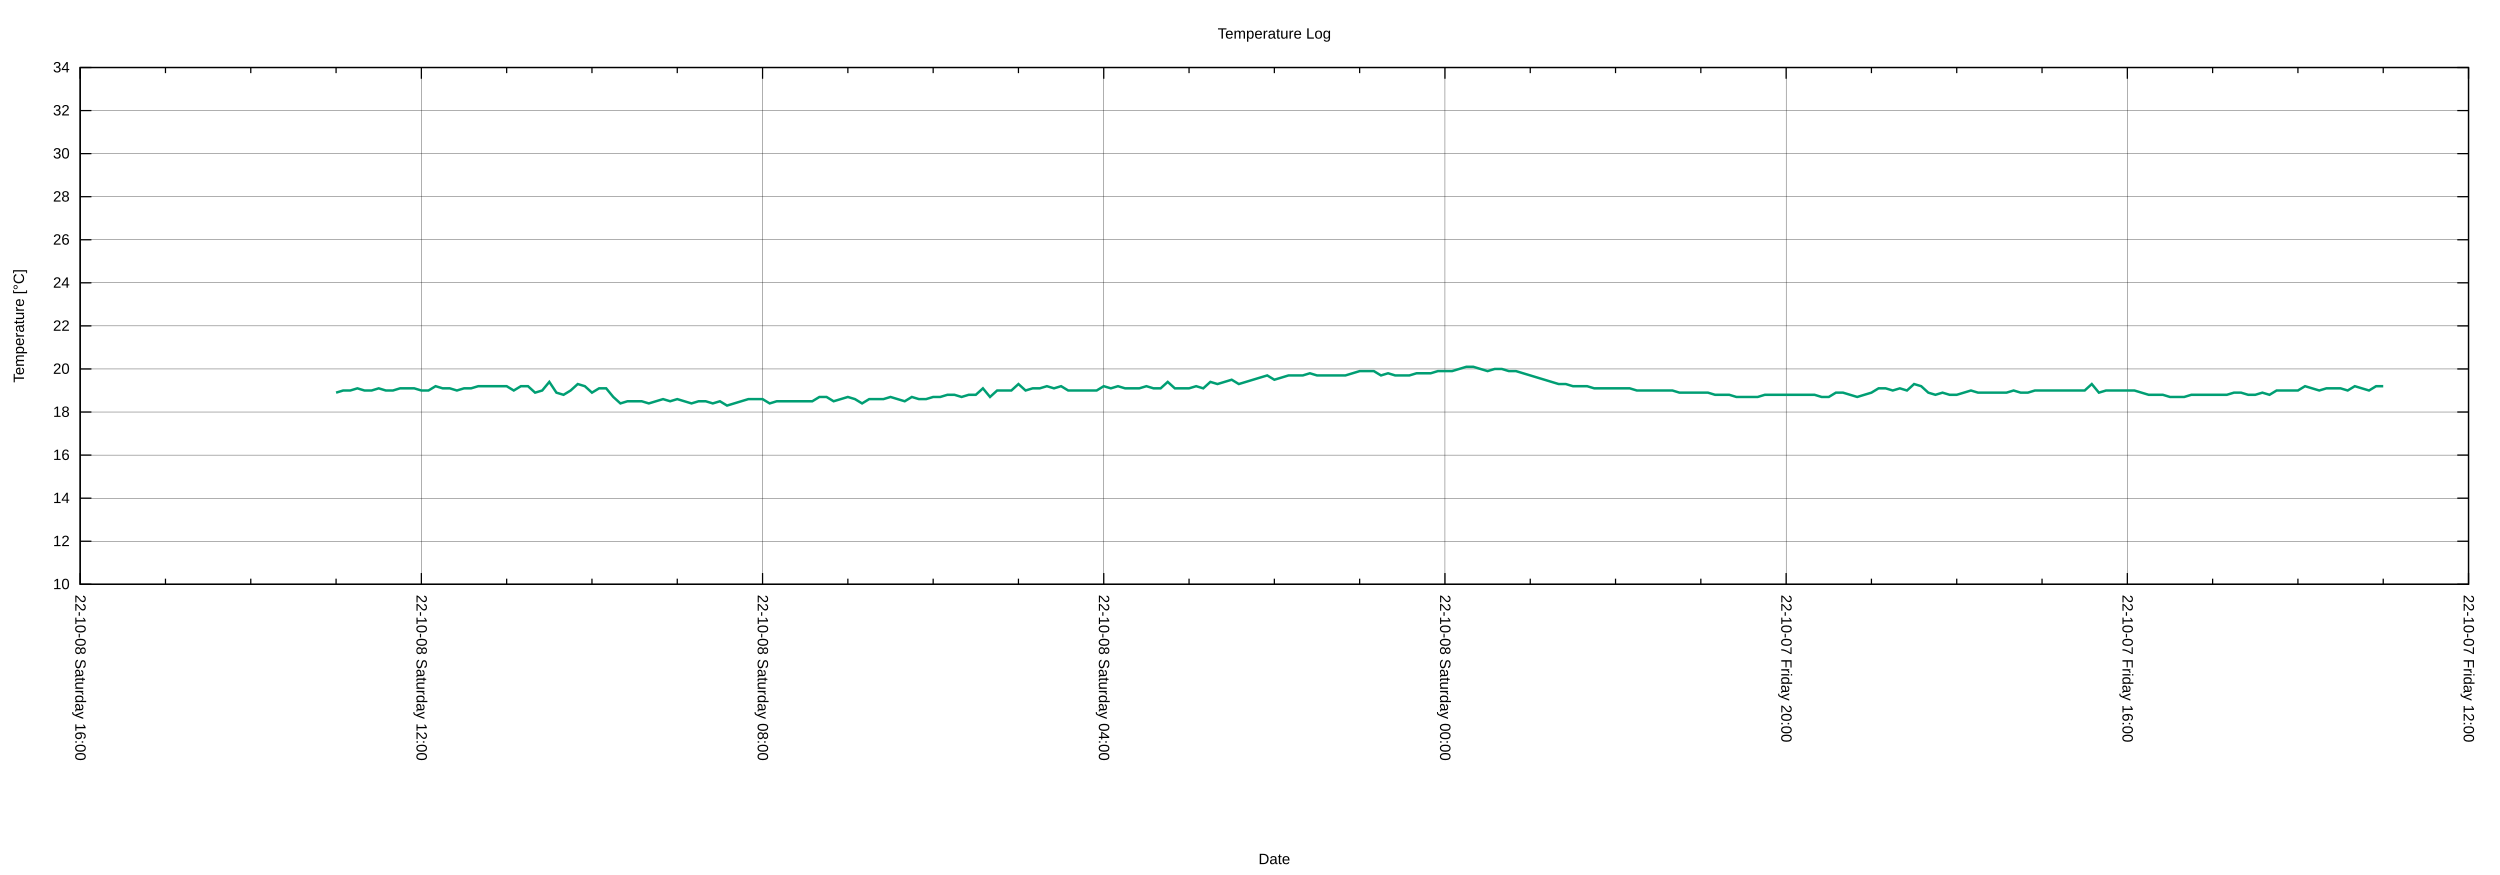
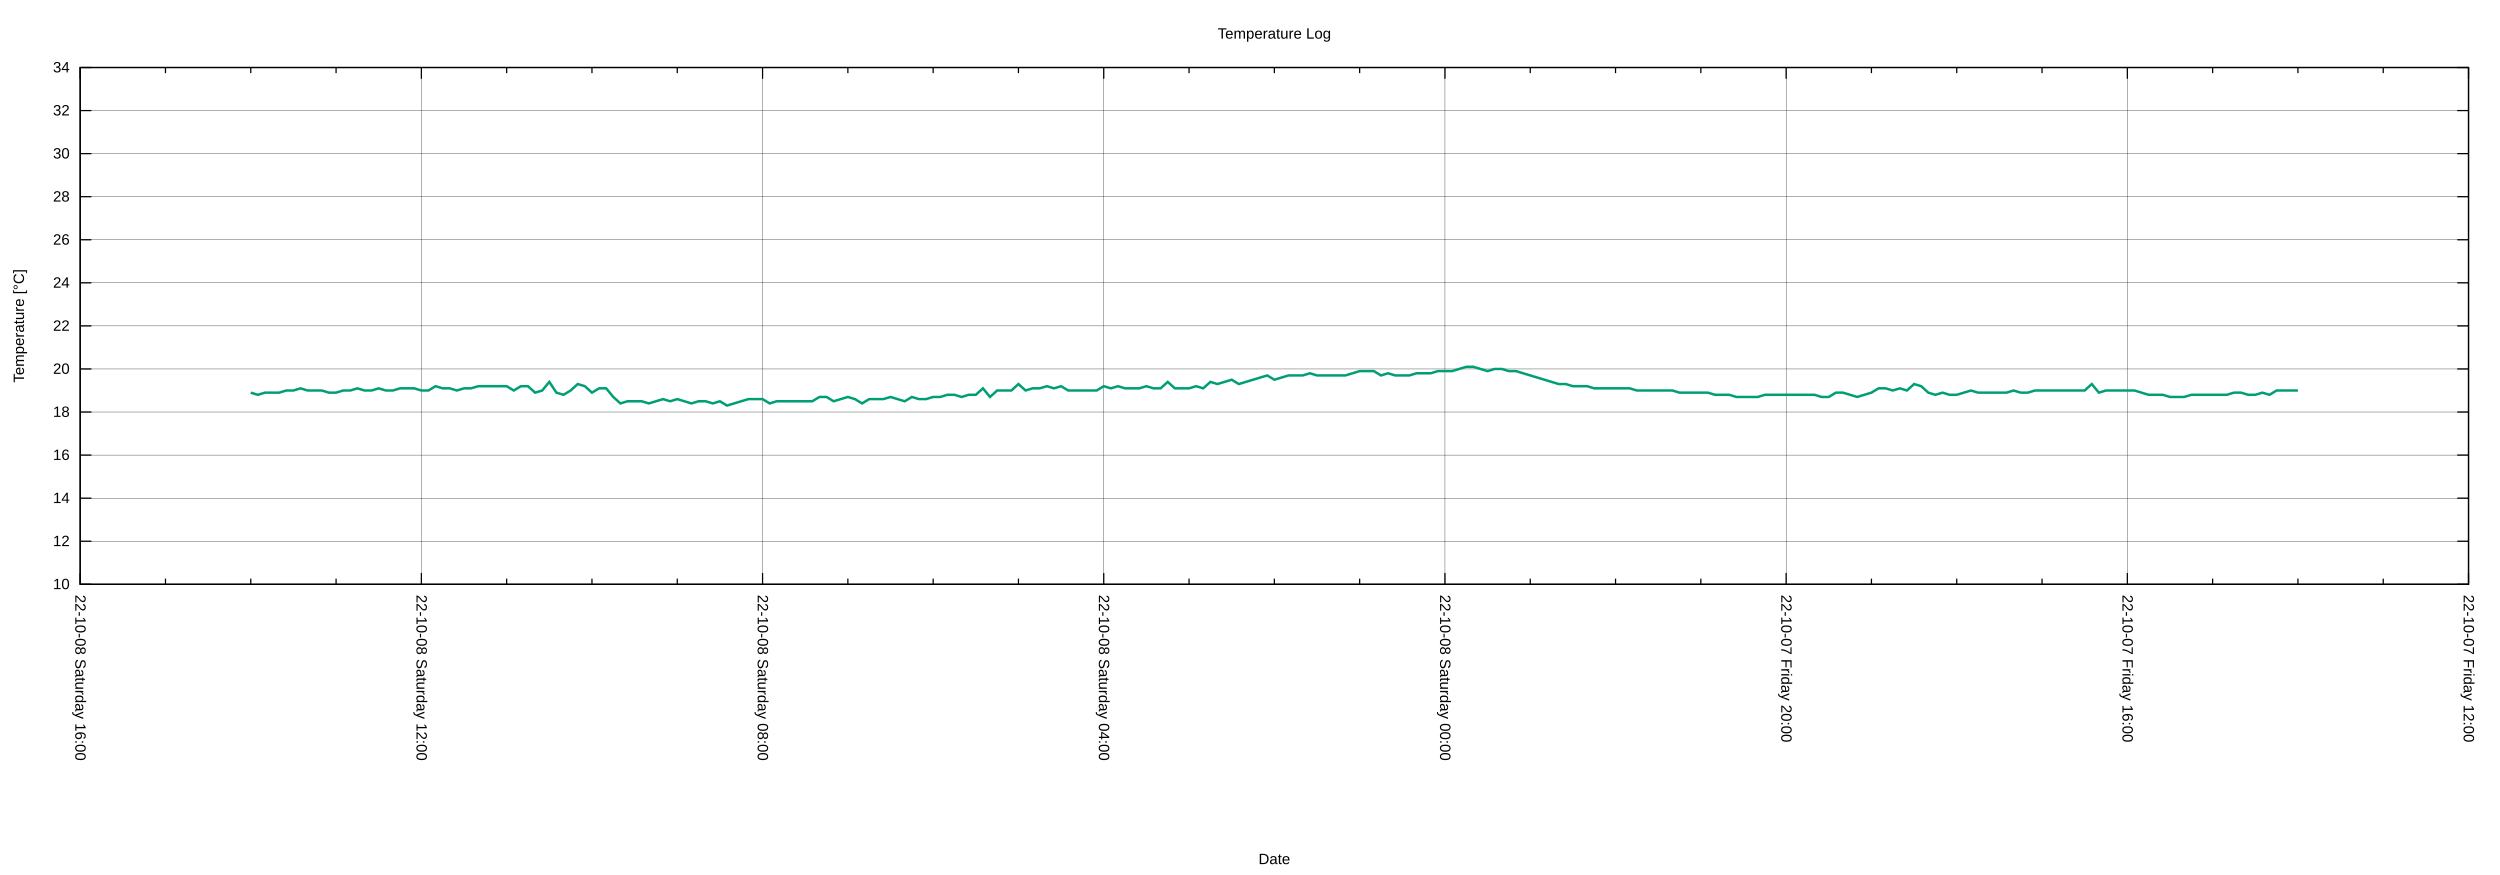
<svg xmlns="http://www.w3.org/2000/svg" xmlns:xlink="http://www.w3.org/1999/xlink" width="2000" height="700" viewBox="0 0 2000 700">
  <g id="gnuplot_canvas">
    <rect x="0" y="0" width="2000" height="700" fill="none" />
    <defs>
      <circle id="gpDot" r="0.5" stroke-width="0.5" stroke="currentColor" />
      <path id="gpPt0" stroke-width="0.222" stroke="currentColor" d="M-1,0 h2 M0,-1 v2" />
      <path id="gpPt1" stroke-width="0.222" stroke="currentColor" d="M-1,-1 L1,1 M1,-1 L-1,1" />
      <path id="gpPt2" stroke-width="0.222" stroke="currentColor" d="M-1,0 L1,0 M0,-1 L0,1 M-1,-1 L1,1 M-1,1 L1,-1" />
      <rect id="gpPt3" stroke-width="0.222" stroke="currentColor" x="-1" y="-1" width="2" height="2" />
      <rect id="gpPt4" stroke-width="0.222" stroke="currentColor" fill="currentColor" x="-1" y="-1" width="2" height="2" />
      <circle id="gpPt5" stroke-width="0.222" stroke="currentColor" cx="0" cy="0" r="1" />
      <use xlink:href="#gpPt5" id="gpPt6" fill="currentColor" stroke="none" />
      <path id="gpPt7" stroke-width="0.222" stroke="currentColor" d="M0,-1.33 L-1.33,0.67 L1.33,0.67 z" />
      <use xlink:href="#gpPt7" id="gpPt8" fill="currentColor" stroke="none" />
      <use xlink:href="#gpPt7" id="gpPt9" stroke="currentColor" transform="rotate(180)" />
      <use xlink:href="#gpPt9" id="gpPt10" fill="currentColor" stroke="none" />
      <use xlink:href="#gpPt3" id="gpPt11" stroke="currentColor" transform="rotate(45)" />
      <use xlink:href="#gpPt11" id="gpPt12" fill="currentColor" stroke="none" />
      <path id="gpPt13" stroke-width="0.222" stroke="currentColor" d="M0,1.330 L1.265,0.411 L0.782,-1.067 L-0.782,-1.076 L-1.265,0.411 z" />
      <use xlink:href="#gpPt13" id="gpPt14" fill="currentColor" stroke="none" />
      <filter id="textbox" filterUnits="objectBoundingBox" x="0" y="0" height="1" width="1">
        <feFlood flood-color="white" flood-opacity="1" result="bgnd" />
        <feComposite in="SourceGraphic" in2="bgnd" operator="atop" />
      </filter>
      <filter id="greybox" filterUnits="objectBoundingBox" x="0" y="0" height="1" width="1">
        <feFlood flood-color="lightgrey" flood-opacity="1" result="grey" />
        <feComposite in="SourceGraphic" in2="grey" operator="atop" />
      </filter>
    </defs>
    <g fill="none" color="white" stroke="currentColor" stroke-width="1.00" stroke-linecap="butt" stroke-linejoin="miter">
</g>
    <g fill="none" color="black" stroke="currentColor" stroke-width="1.00" stroke-linecap="butt" stroke-linejoin="miter">
</g>
    <g fill="none" color="black" stroke="black" stroke-width="0.25" stroke-linecap="butt" stroke-linejoin="miter">
</g>
    <g fill="none" color="black" stroke="currentColor" stroke-width="0.25" stroke-linecap="butt" stroke-linejoin="miter">
      <path stroke="black" class="gridline" d="M64.14,467.43 L1974.82,467.43  " />
    </g>
    <g fill="none" color="black" stroke="black" stroke-width="1.00" stroke-linecap="butt" stroke-linejoin="miter">
</g>
    <g fill="none" color="black" stroke="currentColor" stroke-width="1.00" stroke-linecap="butt" stroke-linejoin="miter">
      <path stroke="black" d="M64.14,467.43 L73.14,467.43 M1974.82,467.43 L1965.82,467.43  " />
      <g transform="translate(55.75,471.33)" stroke="none" fill="black" font-family="Arial" font-size="12.00" text-anchor="end">
        <text>
          <tspan font-family="Arial"> 10</tspan>
        </text>
      </g>
    </g>
    <g fill="none" color="black" stroke="currentColor" stroke-width="1.00" stroke-linecap="butt" stroke-linejoin="miter">
</g>
    <g fill="none" color="black" stroke="black" stroke-width="0.25" stroke-linecap="butt" stroke-linejoin="miter">
</g>
    <g fill="none" color="black" stroke="currentColor" stroke-width="0.25" stroke-linecap="butt" stroke-linejoin="miter">
      <path stroke="black" class="gridline" d="M64.14,432.98 L1974.82,432.98  " />
    </g>
    <g fill="none" color="black" stroke="black" stroke-width="1.00" stroke-linecap="butt" stroke-linejoin="miter">
</g>
    <g fill="none" color="black" stroke="currentColor" stroke-width="1.00" stroke-linecap="butt" stroke-linejoin="miter">
      <path stroke="black" d="M64.14,432.98 L73.14,432.98 M1974.82,432.98 L1965.82,432.98  " />
      <g transform="translate(55.75,436.88)" stroke="none" fill="black" font-family="Arial" font-size="12.00" text-anchor="end">
        <text>
          <tspan font-family="Arial"> 12</tspan>
        </text>
      </g>
    </g>
    <g fill="none" color="black" stroke="currentColor" stroke-width="1.00" stroke-linecap="butt" stroke-linejoin="miter">
</g>
    <g fill="none" color="black" stroke="black" stroke-width="0.25" stroke-linecap="butt" stroke-linejoin="miter">
</g>
    <g fill="none" color="black" stroke="currentColor" stroke-width="0.25" stroke-linecap="butt" stroke-linejoin="miter">
      <path stroke="black" class="gridline" d="M64.14,398.53 L1974.82,398.53  " />
    </g>
    <g fill="none" color="black" stroke="black" stroke-width="1.00" stroke-linecap="butt" stroke-linejoin="miter">
</g>
    <g fill="none" color="black" stroke="currentColor" stroke-width="1.00" stroke-linecap="butt" stroke-linejoin="miter">
      <path stroke="black" d="M64.14,398.53 L73.14,398.53 M1974.82,398.53 L1965.82,398.53  " />
      <g transform="translate(55.75,402.43)" stroke="none" fill="black" font-family="Arial" font-size="12.00" text-anchor="end">
        <text>
          <tspan font-family="Arial"> 14</tspan>
        </text>
      </g>
    </g>
    <g fill="none" color="black" stroke="currentColor" stroke-width="1.00" stroke-linecap="butt" stroke-linejoin="miter">
</g>
    <g fill="none" color="black" stroke="black" stroke-width="0.25" stroke-linecap="butt" stroke-linejoin="miter">
</g>
    <g fill="none" color="black" stroke="currentColor" stroke-width="0.25" stroke-linecap="butt" stroke-linejoin="miter">
      <path stroke="black" class="gridline" d="M64.14,364.07 L1974.82,364.07  " />
    </g>
    <g fill="none" color="black" stroke="black" stroke-width="1.00" stroke-linecap="butt" stroke-linejoin="miter">
</g>
    <g fill="none" color="black" stroke="currentColor" stroke-width="1.00" stroke-linecap="butt" stroke-linejoin="miter">
      <path stroke="black" d="M64.14,364.07 L73.14,364.07 M1974.82,364.07 L1965.82,364.07  " />
      <g transform="translate(55.75,367.97)" stroke="none" fill="black" font-family="Arial" font-size="12.00" text-anchor="end">
        <text>
          <tspan font-family="Arial"> 16</tspan>
        </text>
      </g>
    </g>
    <g fill="none" color="black" stroke="currentColor" stroke-width="1.00" stroke-linecap="butt" stroke-linejoin="miter">
</g>
    <g fill="none" color="black" stroke="black" stroke-width="0.25" stroke-linecap="butt" stroke-linejoin="miter">
</g>
    <g fill="none" color="black" stroke="currentColor" stroke-width="0.25" stroke-linecap="butt" stroke-linejoin="miter">
      <path stroke="black" class="gridline" d="M64.14,329.62 L1974.82,329.62  " />
    </g>
    <g fill="none" color="black" stroke="black" stroke-width="1.00" stroke-linecap="butt" stroke-linejoin="miter">
</g>
    <g fill="none" color="black" stroke="currentColor" stroke-width="1.00" stroke-linecap="butt" stroke-linejoin="miter">
      <path stroke="black" d="M64.14,329.62 L73.14,329.62 M1974.82,329.62 L1965.82,329.62  " />
      <g transform="translate(55.75,333.52)" stroke="none" fill="black" font-family="Arial" font-size="12.00" text-anchor="end">
        <text>
          <tspan font-family="Arial"> 18</tspan>
        </text>
      </g>
    </g>
    <g fill="none" color="black" stroke="currentColor" stroke-width="1.00" stroke-linecap="butt" stroke-linejoin="miter">
</g>
    <g fill="none" color="black" stroke="black" stroke-width="0.25" stroke-linecap="butt" stroke-linejoin="miter">
</g>
    <g fill="none" color="black" stroke="currentColor" stroke-width="0.25" stroke-linecap="butt" stroke-linejoin="miter">
      <path stroke="black" class="gridline" d="M64.14,295.17 L1974.82,295.17  " />
    </g>
    <g fill="none" color="black" stroke="black" stroke-width="1.00" stroke-linecap="butt" stroke-linejoin="miter">
</g>
    <g fill="none" color="black" stroke="currentColor" stroke-width="1.00" stroke-linecap="butt" stroke-linejoin="miter">
      <path stroke="black" d="M64.14,295.17 L73.14,295.17 M1974.82,295.17 L1965.82,295.17  " />
      <g transform="translate(55.75,299.07)" stroke="none" fill="black" font-family="Arial" font-size="12.00" text-anchor="end">
        <text>
          <tspan font-family="Arial"> 20</tspan>
        </text>
      </g>
    </g>
    <g fill="none" color="black" stroke="currentColor" stroke-width="1.00" stroke-linecap="butt" stroke-linejoin="miter">
</g>
    <g fill="none" color="black" stroke="black" stroke-width="0.25" stroke-linecap="butt" stroke-linejoin="miter">
</g>
    <g fill="none" color="black" stroke="currentColor" stroke-width="0.25" stroke-linecap="butt" stroke-linejoin="miter">
      <path stroke="black" class="gridline" d="M64.14,260.72 L1974.82,260.72  " />
    </g>
    <g fill="none" color="black" stroke="black" stroke-width="1.00" stroke-linecap="butt" stroke-linejoin="miter">
</g>
    <g fill="none" color="black" stroke="currentColor" stroke-width="1.00" stroke-linecap="butt" stroke-linejoin="miter">
      <path stroke="black" d="M64.14,260.72 L73.14,260.72 M1974.82,260.72 L1965.82,260.72  " />
      <g transform="translate(55.75,264.62)" stroke="none" fill="black" font-family="Arial" font-size="12.00" text-anchor="end">
        <text>
          <tspan font-family="Arial"> 22</tspan>
        </text>
      </g>
    </g>
    <g fill="none" color="black" stroke="currentColor" stroke-width="1.00" stroke-linecap="butt" stroke-linejoin="miter">
</g>
    <g fill="none" color="black" stroke="black" stroke-width="0.25" stroke-linecap="butt" stroke-linejoin="miter">
</g>
    <g fill="none" color="black" stroke="currentColor" stroke-width="0.25" stroke-linecap="butt" stroke-linejoin="miter">
      <path stroke="black" class="gridline" d="M64.14,226.27 L1974.82,226.27  " />
    </g>
    <g fill="none" color="black" stroke="black" stroke-width="1.00" stroke-linecap="butt" stroke-linejoin="miter">
</g>
    <g fill="none" color="black" stroke="currentColor" stroke-width="1.00" stroke-linecap="butt" stroke-linejoin="miter">
      <path stroke="black" d="M64.14,226.27 L73.14,226.27 M1974.82,226.27 L1965.82,226.27  " />
      <g transform="translate(55.75,230.17)" stroke="none" fill="black" font-family="Arial" font-size="12.00" text-anchor="end">
        <text>
          <tspan font-family="Arial"> 24</tspan>
        </text>
      </g>
    </g>
    <g fill="none" color="black" stroke="currentColor" stroke-width="1.00" stroke-linecap="butt" stroke-linejoin="miter">
</g>
    <g fill="none" color="black" stroke="black" stroke-width="0.25" stroke-linecap="butt" stroke-linejoin="miter">
</g>
    <g fill="none" color="black" stroke="currentColor" stroke-width="0.25" stroke-linecap="butt" stroke-linejoin="miter">
      <path stroke="black" class="gridline" d="M64.14,191.82 L1974.82,191.82  " />
    </g>
    <g fill="none" color="black" stroke="black" stroke-width="1.00" stroke-linecap="butt" stroke-linejoin="miter">
</g>
    <g fill="none" color="black" stroke="currentColor" stroke-width="1.00" stroke-linecap="butt" stroke-linejoin="miter">
      <path stroke="black" d="M64.14,191.82 L73.14,191.82 M1974.82,191.82 L1965.82,191.82  " />
      <g transform="translate(55.75,195.72)" stroke="none" fill="black" font-family="Arial" font-size="12.00" text-anchor="end">
        <text>
          <tspan font-family="Arial"> 26</tspan>
        </text>
      </g>
    </g>
    <g fill="none" color="black" stroke="currentColor" stroke-width="1.00" stroke-linecap="butt" stroke-linejoin="miter">
</g>
    <g fill="none" color="black" stroke="black" stroke-width="0.25" stroke-linecap="butt" stroke-linejoin="miter">
</g>
    <g fill="none" color="black" stroke="currentColor" stroke-width="0.25" stroke-linecap="butt" stroke-linejoin="miter">
      <path stroke="black" class="gridline" d="M64.14,157.36 L1974.82,157.36  " />
    </g>
    <g fill="none" color="black" stroke="black" stroke-width="1.00" stroke-linecap="butt" stroke-linejoin="miter">
</g>
    <g fill="none" color="black" stroke="currentColor" stroke-width="1.00" stroke-linecap="butt" stroke-linejoin="miter">
      <path stroke="black" d="M64.14,157.36 L73.14,157.36 M1974.82,157.36 L1965.82,157.36  " />
      <g transform="translate(55.75,161.26)" stroke="none" fill="black" font-family="Arial" font-size="12.00" text-anchor="end">
        <text>
          <tspan font-family="Arial"> 28</tspan>
        </text>
      </g>
    </g>
    <g fill="none" color="black" stroke="currentColor" stroke-width="1.00" stroke-linecap="butt" stroke-linejoin="miter">
</g>
    <g fill="none" color="black" stroke="black" stroke-width="0.25" stroke-linecap="butt" stroke-linejoin="miter">
</g>
    <g fill="none" color="black" stroke="currentColor" stroke-width="0.25" stroke-linecap="butt" stroke-linejoin="miter">
      <path stroke="black" class="gridline" d="M64.14,122.91 L1974.82,122.91  " />
    </g>
    <g fill="none" color="black" stroke="black" stroke-width="1.00" stroke-linecap="butt" stroke-linejoin="miter">
</g>
    <g fill="none" color="black" stroke="currentColor" stroke-width="1.00" stroke-linecap="butt" stroke-linejoin="miter">
      <path stroke="black" d="M64.14,122.91 L73.14,122.91 M1974.82,122.91 L1965.82,122.91  " />
      <g transform="translate(55.75,126.81)" stroke="none" fill="black" font-family="Arial" font-size="12.00" text-anchor="end">
        <text>
          <tspan font-family="Arial"> 30</tspan>
        </text>
      </g>
    </g>
    <g fill="none" color="black" stroke="currentColor" stroke-width="1.00" stroke-linecap="butt" stroke-linejoin="miter">
</g>
    <g fill="none" color="black" stroke="black" stroke-width="0.25" stroke-linecap="butt" stroke-linejoin="miter">
</g>
    <g fill="none" color="black" stroke="currentColor" stroke-width="0.25" stroke-linecap="butt" stroke-linejoin="miter">
      <path stroke="black" class="gridline" d="M64.14,88.46 L1974.82,88.46  " />
    </g>
    <g fill="none" color="black" stroke="black" stroke-width="1.00" stroke-linecap="butt" stroke-linejoin="miter">
</g>
    <g fill="none" color="black" stroke="currentColor" stroke-width="1.00" stroke-linecap="butt" stroke-linejoin="miter">
      <path stroke="black" d="M64.14,88.46 L73.14,88.46 M1974.82,88.46 L1965.82,88.46  " />
      <g transform="translate(55.75,92.36)" stroke="none" fill="black" font-family="Arial" font-size="12.00" text-anchor="end">
        <text>
          <tspan font-family="Arial"> 32</tspan>
        </text>
      </g>
    </g>
    <g fill="none" color="black" stroke="currentColor" stroke-width="1.00" stroke-linecap="butt" stroke-linejoin="miter">
</g>
    <g fill="none" color="black" stroke="black" stroke-width="0.25" stroke-linecap="butt" stroke-linejoin="miter">
</g>
    <g fill="none" color="black" stroke="currentColor" stroke-width="0.25" stroke-linecap="butt" stroke-linejoin="miter">
      <path stroke="black" class="gridline" d="M64.14,54.01 L1974.82,54.01  " />
    </g>
    <g fill="none" color="black" stroke="black" stroke-width="1.00" stroke-linecap="butt" stroke-linejoin="miter">
</g>
    <g fill="none" color="black" stroke="currentColor" stroke-width="1.00" stroke-linecap="butt" stroke-linejoin="miter">
      <path stroke="black" d="M64.14,54.01 L73.14,54.01 M1974.82,54.01 L1965.82,54.01  " />
      <g transform="translate(55.75,57.91)" stroke="none" fill="black" font-family="Arial" font-size="12.00" text-anchor="end">
        <text>
          <tspan font-family="Arial"> 34</tspan>
        </text>
      </g>
    </g>
    <g fill="none" color="black" stroke="currentColor" stroke-width="1.00" stroke-linecap="butt" stroke-linejoin="miter">
</g>
    <g fill="none" color="black" stroke="black" stroke-width="0.25" stroke-linecap="butt" stroke-linejoin="miter">
</g>
    <g fill="none" color="black" stroke="currentColor" stroke-width="0.25" stroke-linecap="butt" stroke-linejoin="miter">
      <path stroke="black" class="gridline" d="M1974.82,467.43 L1974.82,54.01  " />
    </g>
    <g fill="none" color="black" stroke="black" stroke-width="1.00" stroke-linecap="butt" stroke-linejoin="miter">
</g>
    <g fill="none" color="black" stroke="currentColor" stroke-width="1.00" stroke-linecap="butt" stroke-linejoin="miter">
      <path stroke="black" d="M1974.82,467.43 L1974.82,458.43 M1974.82,54.01 L1974.82,63.01  " />
      <g transform="translate(1970.92,475.82) rotate(90)" stroke="none" fill="black" font-family="Arial" font-size="12.00" text-anchor="start">
        <text>
          <tspan font-family="Arial">22-10-07 Friday 12:00</tspan>
        </text>
      </g>
    </g>
    <g fill="none" color="black" stroke="currentColor" stroke-width="1.00" stroke-linecap="butt" stroke-linejoin="miter">
      <path stroke="black" d="M1906.58,467.43 L1906.58,462.93 M1906.58,54.01 L1906.58,58.51 M1838.34,467.43 L1838.34,462.93 M1838.34,54.01 L1838.34,58.51   M1770.10,467.43 L1770.10,462.93 M1770.10,54.01 L1770.10,58.51  " />
    </g>
    <g fill="none" color="black" stroke="black" stroke-width="0.25" stroke-linecap="butt" stroke-linejoin="miter">
</g>
    <g fill="none" color="black" stroke="currentColor" stroke-width="0.25" stroke-linecap="butt" stroke-linejoin="miter">
      <path stroke="black" class="gridline" d="M1701.87,467.43 L1701.87,54.01  " />
    </g>
    <g fill="none" color="black" stroke="black" stroke-width="1.00" stroke-linecap="butt" stroke-linejoin="miter">
</g>
    <g fill="none" color="black" stroke="currentColor" stroke-width="1.00" stroke-linecap="butt" stroke-linejoin="miter">
      <path stroke="black" d="M1701.87,467.43 L1701.87,458.43 M1701.87,54.01 L1701.87,63.01  " />
      <g transform="translate(1697.97,475.82) rotate(90)" stroke="none" fill="black" font-family="Arial" font-size="12.00" text-anchor="start">
        <text>
          <tspan font-family="Arial">22-10-07 Friday 16:00</tspan>
        </text>
      </g>
    </g>
    <g fill="none" color="black" stroke="currentColor" stroke-width="1.00" stroke-linecap="butt" stroke-linejoin="miter">
      <path stroke="black" d="M1633.63,467.43 L1633.63,462.93 M1633.63,54.01 L1633.63,58.51 M1565.39,467.43 L1565.39,462.93 M1565.39,54.01 L1565.39,58.51   M1497.15,467.43 L1497.15,462.93 M1497.15,54.01 L1497.15,58.51  " />
    </g>
    <g fill="none" color="black" stroke="black" stroke-width="0.25" stroke-linecap="butt" stroke-linejoin="miter">
</g>
    <g fill="none" color="black" stroke="currentColor" stroke-width="0.25" stroke-linecap="butt" stroke-linejoin="miter">
      <path stroke="black" class="gridline" d="M1428.91,467.43 L1428.91,54.01  " />
    </g>
    <g fill="none" color="black" stroke="black" stroke-width="1.00" stroke-linecap="butt" stroke-linejoin="miter">
</g>
    <g fill="none" color="black" stroke="currentColor" stroke-width="1.00" stroke-linecap="butt" stroke-linejoin="miter">
      <path stroke="black" d="M1428.91,467.43 L1428.91,458.43 M1428.91,54.01 L1428.91,63.01  " />
      <g transform="translate(1425.01,475.82) rotate(90)" stroke="none" fill="black" font-family="Arial" font-size="12.00" text-anchor="start">
        <text>
          <tspan font-family="Arial">22-10-07 Friday 20:00</tspan>
        </text>
      </g>
    </g>
    <g fill="none" color="black" stroke="currentColor" stroke-width="1.00" stroke-linecap="butt" stroke-linejoin="miter">
      <path stroke="black" d="M1360.67,467.43 L1360.67,462.93 M1360.67,54.01 L1360.67,58.51 M1292.43,467.43 L1292.43,462.93 M1292.43,54.01 L1292.43,58.51   M1224.20,467.43 L1224.20,462.93 M1224.20,54.01 L1224.20,58.51  " />
    </g>
    <g fill="none" color="black" stroke="black" stroke-width="0.25" stroke-linecap="butt" stroke-linejoin="miter">
</g>
    <g fill="none" color="black" stroke="currentColor" stroke-width="0.25" stroke-linecap="butt" stroke-linejoin="miter">
      <path stroke="black" class="gridline" d="M1155.96,467.43 L1155.96,54.01  " />
    </g>
    <g fill="none" color="black" stroke="black" stroke-width="1.00" stroke-linecap="butt" stroke-linejoin="miter">
</g>
    <g fill="none" color="black" stroke="currentColor" stroke-width="1.00" stroke-linecap="butt" stroke-linejoin="miter">
      <path stroke="black" d="M1155.96,467.43 L1155.96,458.43 M1155.96,54.01 L1155.96,63.01  " />
      <g transform="translate(1152.06,475.82) rotate(90)" stroke="none" fill="black" font-family="Arial" font-size="12.00" text-anchor="start">
        <text>
          <tspan font-family="Arial">22-10-08 Saturday 00:00</tspan>
        </text>
      </g>
    </g>
    <g fill="none" color="black" stroke="currentColor" stroke-width="1.00" stroke-linecap="butt" stroke-linejoin="miter">
      <path stroke="black" d="M1087.72,467.43 L1087.72,462.93 M1087.72,54.01 L1087.72,58.51 M1019.48,467.43 L1019.48,462.93 M1019.48,54.01 L1019.48,58.51   M951.24,467.43 L951.24,462.93 M951.24,54.01 L951.24,58.51  " />
    </g>
    <g fill="none" color="black" stroke="black" stroke-width="0.25" stroke-linecap="butt" stroke-linejoin="miter">
</g>
    <g fill="none" color="black" stroke="currentColor" stroke-width="0.25" stroke-linecap="butt" stroke-linejoin="miter">
      <path stroke="black" class="gridline" d="M883.00,467.43 L883.00,54.01  " />
    </g>
    <g fill="none" color="black" stroke="black" stroke-width="1.00" stroke-linecap="butt" stroke-linejoin="miter">
</g>
    <g fill="none" color="black" stroke="currentColor" stroke-width="1.00" stroke-linecap="butt" stroke-linejoin="miter">
      <path stroke="black" d="M883.00,467.43 L883.00,458.43 M883.00,54.01 L883.00,63.01  " />
      <g transform="translate(879.10,475.82) rotate(90)" stroke="none" fill="black" font-family="Arial" font-size="12.00" text-anchor="start">
        <text>
          <tspan font-family="Arial">22-10-08 Saturday 04:00</tspan>
        </text>
      </g>
    </g>
    <g fill="none" color="black" stroke="currentColor" stroke-width="1.00" stroke-linecap="butt" stroke-linejoin="miter">
      <path stroke="black" d="M814.76,467.43 L814.76,462.93 M814.76,54.01 L814.76,58.51 M746.53,467.43 L746.53,462.93 M746.53,54.01 L746.53,58.51   M678.29,467.43 L678.29,462.93 M678.29,54.01 L678.29,58.51  " />
    </g>
    <g fill="none" color="black" stroke="black" stroke-width="0.25" stroke-linecap="butt" stroke-linejoin="miter">
</g>
    <g fill="none" color="black" stroke="currentColor" stroke-width="0.25" stroke-linecap="butt" stroke-linejoin="miter">
      <path stroke="black" class="gridline" d="M610.05,467.43 L610.05,54.01  " />
    </g>
    <g fill="none" color="black" stroke="black" stroke-width="1.00" stroke-linecap="butt" stroke-linejoin="miter">
</g>
    <g fill="none" color="black" stroke="currentColor" stroke-width="1.00" stroke-linecap="butt" stroke-linejoin="miter">
      <path stroke="black" d="M610.05,467.43 L610.05,458.43 M610.05,54.01 L610.05,63.01  " />
      <g transform="translate(606.15,475.82) rotate(90)" stroke="none" fill="black" font-family="Arial" font-size="12.00" text-anchor="start">
        <text>
          <tspan font-family="Arial">22-10-08 Saturday 08:00</tspan>
        </text>
      </g>
    </g>
    <g fill="none" color="black" stroke="currentColor" stroke-width="1.00" stroke-linecap="butt" stroke-linejoin="miter">
      <path stroke="black" d="M541.81,467.43 L541.81,462.93 M541.81,54.01 L541.81,58.51 M473.57,467.43 L473.57,462.93 M473.57,54.01 L473.57,58.51   M405.33,467.43 L405.33,462.93 M405.33,54.01 L405.33,58.51  " />
    </g>
    <g fill="none" color="black" stroke="black" stroke-width="0.25" stroke-linecap="butt" stroke-linejoin="miter">
</g>
    <g fill="none" color="black" stroke="currentColor" stroke-width="0.25" stroke-linecap="butt" stroke-linejoin="miter">
      <path stroke="black" class="gridline" d="M337.09,467.43 L337.09,54.01  " />
    </g>
    <g fill="none" color="black" stroke="black" stroke-width="1.00" stroke-linecap="butt" stroke-linejoin="miter">
</g>
    <g fill="none" color="black" stroke="currentColor" stroke-width="1.00" stroke-linecap="butt" stroke-linejoin="miter">
      <path stroke="black" d="M337.09,467.43 L337.09,458.43 M337.09,54.01 L337.09,63.01  " />
      <g transform="translate(333.19,475.82) rotate(90)" stroke="none" fill="black" font-family="Arial" font-size="12.00" text-anchor="start">
        <text>
          <tspan font-family="Arial">22-10-08 Saturday 12:00</tspan>
        </text>
      </g>
    </g>
    <g fill="none" color="black" stroke="currentColor" stroke-width="1.00" stroke-linecap="butt" stroke-linejoin="miter">
      <path stroke="black" d="M268.86,467.43 L268.86,462.93 M268.86,54.01 L268.86,58.51 M200.62,467.43 L200.62,462.93 M200.62,54.01 L200.62,58.51   M132.38,467.43 L132.38,462.93 M132.38,54.01 L132.38,58.51  " />
    </g>
    <g fill="none" color="black" stroke="black" stroke-width="0.25" stroke-linecap="butt" stroke-linejoin="miter">
</g>
    <g fill="none" color="black" stroke="currentColor" stroke-width="0.25" stroke-linecap="butt" stroke-linejoin="miter">
      <path stroke="black" class="gridline" d="M64.14,467.43 L64.14,54.01  " />
    </g>
    <g fill="none" color="black" stroke="black" stroke-width="1.00" stroke-linecap="butt" stroke-linejoin="miter">
</g>
    <g fill="none" color="black" stroke="currentColor" stroke-width="1.00" stroke-linecap="butt" stroke-linejoin="miter">
      <path stroke="black" d="M64.14,467.43 L64.14,458.43 M64.14,54.01 L64.14,63.01  " />
      <g transform="translate(60.24,475.82) rotate(90)" stroke="none" fill="black" font-family="Arial" font-size="12.00" text-anchor="start">
        <text>
          <tspan font-family="Arial">22-10-08 Saturday 16:00</tspan>
        </text>
      </g>
    </g>
    <g fill="none" color="black" stroke="currentColor" stroke-width="1.00" stroke-linecap="butt" stroke-linejoin="miter">
</g>
    <g fill="none" color="black" stroke="currentColor" stroke-width="1.00" stroke-linecap="butt" stroke-linejoin="miter">
      <path stroke="black" d="M64.14,54.01 L64.14,467.43 L1974.82,467.43 L1974.82,54.01 L64.14,54.01 Z  " />
    </g>
    <g fill="none" color="black" stroke="currentColor" stroke-width="1.00" stroke-linecap="butt" stroke-linejoin="miter">
      <g transform="translate(19.18,260.72) rotate(270)" stroke="none" fill="black" font-family="Arial" font-size="12.00" text-anchor="middle">
        <text>
          <tspan font-family="Arial">Temperature [°C]</tspan>
        </text>
      </g>
    </g>
    <g fill="none" color="black" stroke="currentColor" stroke-width="1.00" stroke-linecap="butt" stroke-linejoin="miter">
      <g transform="translate(1019.48,691.30)" stroke="none" fill="black" font-family="Arial" font-size="12.00" text-anchor="middle">
        <text>
          <tspan font-family="Arial">Date</tspan>
        </text>
      </g>
    </g>
    <g fill="none" color="black" stroke="currentColor" stroke-width="1.00" stroke-linecap="butt" stroke-linejoin="miter">
</g>
    <g id="gnuplot_plot_1">
      <g fill="none" color="white" stroke="currentColor" stroke-width="2.00" stroke-linecap="butt" stroke-linejoin="miter">
</g>
      <g fill="none" color="black" stroke="currentColor" stroke-width="2.00" stroke-linecap="butt" stroke-linejoin="miter">
-         <path stroke="rgb(  0, 158, 115)" d="M268.86,314.12 L274.54,312.40 L280.23,312.40 L285.92,310.67 L291.60,312.40 L297.29,312.40 L302.98,310.67 L308.66,312.40   L314.35,312.40 L320.03,310.67 L325.72,310.67 L331.41,310.67 L337.09,312.40 L342.78,312.40 L348.47,308.95 L354.15,310.67   L359.84,310.67 L365.53,312.40 L371.21,310.67 L376.90,310.67 L382.59,308.95 L388.27,308.95 L393.96,308.95 L399.65,308.95   L405.33,308.95 L411.02,312.40 L416.71,308.95 L422.39,308.95 L428.08,314.12 L433.77,312.40 L439.45,305.51 L445.14,314.12   L450.83,315.84 L456.51,312.40 L462.20,307.23 L467.88,308.95 L473.57,314.12 L479.26,310.67 L484.94,310.67 L490.63,317.57   L496.32,322.73 L502.00,321.01 L507.69,321.01 L513.38,321.01 L519.06,322.73 L524.75,321.01 L530.44,319.29 L536.12,321.01   L541.81,319.29 L547.50,321.01 L553.18,322.73 L558.87,321.01 L564.56,321.01 L570.24,322.73 L575.93,321.01 L581.62,324.46   L587.30,322.73 L592.99,321.01 L598.68,319.29 L604.36,319.29 L610.05,319.29 L615.74,322.73 L621.42,321.01 L627.11,321.01   L632.79,321.01 L638.48,321.01 L644.17,321.01 L649.85,321.01 L655.54,317.57 L661.23,317.57 L666.91,321.01 L672.60,319.29   L678.29,317.57 L683.97,319.29 L689.66,322.73 L695.35,319.29 L701.03,319.29 L706.72,319.29 L712.41,317.57 L718.09,319.29   L723.78,321.01 L729.47,317.57 L735.15,319.29 L740.84,319.29 L746.53,317.57 L752.21,317.57 L757.90,315.84 L763.59,315.84   L769.27,317.57 L774.96,315.84 L780.65,315.84 L786.33,310.67 L792.02,317.57 L797.70,312.40 L803.39,312.40 L809.08,312.40   L814.76,307.23 L820.45,312.40 L826.14,310.67 L831.82,310.67 L837.51,308.95 L843.20,310.67 L848.88,308.95 L854.57,312.40   L860.26,312.40 L865.94,312.40 L871.63,312.40 L877.32,312.40 L883.00,308.95 L888.69,310.67 L894.38,308.95 L900.06,310.67   L905.75,310.67 L911.44,310.67 L917.12,308.95 L922.81,310.67 L928.50,310.67 L934.18,305.51 L939.87,310.67 L945.55,310.67   L951.24,310.67 L956.93,308.95 L962.61,310.67 L968.30,305.51 L973.99,307.23 L979.67,305.51 L985.36,303.78 L991.05,307.23   L996.73,305.51 L1002.42,303.78 L1008.11,302.06 L1013.79,300.34 L1019.48,303.78 L1025.17,302.06 L1030.85,300.34 L1036.54,300.34   L1042.23,300.34 L1047.91,298.62 L1053.60,300.34 L1059.29,300.34 L1064.97,300.34 L1070.66,300.34 L1076.35,300.34 L1082.03,298.62   L1087.72,296.89 L1093.41,296.89 L1099.09,296.89 L1104.78,300.34 L1110.46,298.62 L1116.15,300.34 L1121.84,300.34 L1127.52,300.34   L1133.21,298.62 L1138.90,298.62 L1144.58,298.62 L1150.27,296.89 L1155.96,296.89 L1161.64,296.89 L1167.33,295.17 L1173.02,293.45   L1178.70,293.45 L1184.39,295.17 L1190.08,296.89 L1195.76,295.17 L1201.45,295.17 L1207.14,296.89 L1212.82,296.89 L1218.51,298.62   L1224.20,300.34 L1229.88,302.06 L1235.57,303.78 L1241.26,305.51 L1246.94,307.23 L1252.63,307.23 L1258.32,308.95 L1264.00,308.95   L1269.69,308.95 L1275.37,310.67 L1281.06,310.67 L1286.75,310.67 L1292.43,310.67 L1298.12,310.67 L1303.81,310.67 L1309.49,312.40   L1315.18,312.40 L1320.87,312.40 L1326.55,312.40 L1332.24,312.40 L1337.93,312.40 L1343.61,314.12 L1349.30,314.12 L1354.99,314.12   L1360.67,314.12 L1366.36,314.12 L1372.05,315.84 L1377.73,315.84 L1383.42,315.84 L1389.11,317.57 L1394.79,317.57 L1400.48,317.57   L1406.17,317.57 L1411.85,315.84 L1417.54,315.84 L1423.22,315.84 L1428.91,315.84 L1434.60,315.84 L1440.28,315.84 L1445.97,315.84   L1451.66,315.84 L1457.34,317.57 L1463.03,317.57 L1468.72,314.12 L1474.40,314.12 L1480.09,315.84 L1485.78,317.57 L1491.46,315.84   L1497.15,314.12 L1502.84,310.67 L1508.52,310.67 L1514.21,312.40 L1519.90,310.67 L1525.58,312.40 L1531.27,307.23 L1536.96,308.95   L1542.64,314.12 L1548.33,315.84 L1554.02,314.12 L1559.70,315.84 L1565.39,315.84 L1571.08,314.12 L1576.76,312.40 L1582.45,314.12   L1588.13,314.12 L1593.82,314.12 L1599.51,314.12 L1605.19,314.12 L1610.88,312.40 L1616.57,314.12 L1622.25,314.12 L1627.94,312.40   L1633.63,312.40 L1639.31,312.40 L1645.00,312.40 L1650.69,312.40 L1656.37,312.40 L1662.06,312.40 L1667.75,312.40 L1673.43,307.23   L1679.12,314.12 L1684.81,312.40 L1690.49,312.40 L1696.18,312.40 L1701.87,312.40 L1707.55,312.40 L1713.24,314.12 L1718.93,315.84   L1724.61,315.84 L1730.30,315.84 L1735.99,317.57 L1741.67,317.57 L1747.36,317.57 L1753.04,315.84 L1758.73,315.84 L1764.42,315.84   L1770.10,315.84 L1775.79,315.84 L1781.48,315.84 L1787.16,314.12 L1792.85,314.12 L1798.54,315.84 L1804.22,315.84 L1809.91,314.12   L1815.60,315.84 L1821.28,312.40 L1826.97,312.40 L1832.66,312.40 L1838.34,312.40 L1844.03,308.95 L1849.72,310.67 L1855.40,312.40   L1861.09,310.67 L1866.78,310.67 L1872.46,310.67 L1878.15,312.40 L1883.84,308.95 L1889.52,310.67 L1895.21,312.40 L1900.89,308.95   L1906.58,308.95  " />
+         <path stroke="rgb(  0, 158, 115)" d="M200.62,314.12 L206.30,315.84 L211.99,314.12 L217.68,314.12 L223.36,314.12 L229.05,312.40 L234.74,312.40 L240.42,310.67   L246.11,312.40 L251.80,312.40 L257.48,312.40 L263.17,314.12 L268.86,314.12 L274.54,312.40 L280.23,312.40 L285.92,310.67   L291.60,312.40 L297.29,312.40 L302.98,310.67 L308.66,312.40 L314.35,312.40 L320.03,310.67 L325.72,310.67 L331.41,310.67   L337.09,312.40 L342.78,312.40 L348.47,308.95 L354.15,310.67 L359.84,310.67 L365.53,312.40 L371.21,310.67 L376.90,310.67   L382.59,308.95 L388.27,308.95 L393.96,308.95 L399.65,308.95 L405.33,308.95 L411.02,312.40 L416.71,308.95 L422.39,308.95   L428.08,314.12 L433.77,312.40 L439.45,305.51 L445.14,314.12 L450.83,315.84 L456.51,312.40 L462.20,307.23 L467.88,308.95   L473.57,314.12 L479.26,310.67 L484.94,310.67 L490.63,317.57 L496.32,322.73 L502.00,321.01 L507.69,321.01 L513.38,321.01   L519.06,322.73 L524.75,321.01 L530.44,319.29 L536.12,321.01 L541.81,319.29 L547.50,321.01 L553.18,322.73 L558.87,321.01   L564.56,321.01 L570.24,322.73 L575.93,321.01 L581.62,324.46 L587.30,322.73 L592.99,321.01 L598.68,319.29 L604.36,319.29   L610.05,319.29 L615.74,322.73 L621.42,321.01 L627.11,321.01 L632.79,321.01 L638.48,321.01 L644.17,321.01 L649.85,321.01   L655.54,317.57 L661.23,317.57 L666.91,321.01 L672.60,319.29 L678.29,317.57 L683.97,319.29 L689.66,322.73 L695.35,319.29   L701.03,319.29 L706.72,319.29 L712.41,317.57 L718.09,319.29 L723.78,321.01 L729.47,317.57 L735.15,319.29 L740.84,319.29   L746.53,317.57 L752.21,317.57 L757.90,315.84 L763.59,315.84 L769.27,317.57 L774.96,315.84 L780.65,315.84 L786.33,310.67   L792.02,317.57 L797.70,312.40 L803.39,312.40 L809.08,312.40 L814.76,307.23 L820.45,312.40 L826.14,310.67 L831.82,310.67   L837.51,308.95 L843.20,310.67 L848.88,308.95 L854.57,312.40 L860.26,312.40 L865.94,312.40 L871.63,312.40 L877.32,312.40   L883.00,308.95 L888.69,310.67 L894.38,308.95 L900.06,310.67 L905.75,310.67 L911.44,310.67 L917.12,308.95 L922.81,310.67   L928.50,310.67 L934.18,305.51 L939.87,310.67 L945.55,310.67 L951.24,310.67 L956.93,308.95 L962.61,310.67 L968.30,305.51   L973.99,307.23 L979.67,305.51 L985.36,303.78 L991.05,307.23 L996.73,305.51 L1002.42,303.78 L1008.11,302.06 L1013.79,300.34   L1019.48,303.78 L1025.17,302.06 L1030.85,300.34 L1036.54,300.34 L1042.23,300.34 L1047.91,298.62 L1053.60,300.34 L1059.29,300.34   L1064.97,300.34 L1070.66,300.34 L1076.35,300.34 L1082.03,298.62 L1087.72,296.89 L1093.41,296.89 L1099.09,296.89 L1104.78,300.34   L1110.46,298.62 L1116.15,300.34 L1121.84,300.34 L1127.52,300.34 L1133.21,298.62 L1138.90,298.62 L1144.58,298.62 L1150.27,296.89   L1155.96,296.89 L1161.64,296.89 L1167.33,295.17 L1173.02,293.45 L1178.70,293.45 L1184.39,295.17 L1190.08,296.89 L1195.76,295.17   L1201.45,295.17 L1207.14,296.89 L1212.82,296.89 L1218.51,298.62 L1224.20,300.34 L1229.88,302.06 L1235.57,303.78 L1241.26,305.51   L1246.94,307.23 L1252.63,307.23 L1258.32,308.95 L1264.00,308.95 L1269.69,308.95 L1275.37,310.67 L1281.06,310.67 L1286.75,310.67   L1292.43,310.67 L1298.12,310.67 L1303.81,310.67 L1309.49,312.40 L1315.18,312.40 L1320.87,312.40 L1326.55,312.40 L1332.24,312.40   L1337.93,312.40 L1343.61,314.12 L1349.30,314.12 L1354.99,314.12 L1360.67,314.12 L1366.36,314.12 L1372.05,315.84 L1377.73,315.84   L1383.42,315.84 L1389.11,317.57 L1394.79,317.57 L1400.48,317.57 L1406.17,317.57 L1411.85,315.84 L1417.54,315.84 L1423.22,315.84   L1428.91,315.84 L1434.60,315.84 L1440.28,315.84 L1445.97,315.84 L1451.66,315.84 L1457.34,317.57 L1463.03,317.57 L1468.72,314.12   L1474.40,314.12 L1480.09,315.84 L1485.78,317.57 L1491.46,315.84 L1497.15,314.12 L1502.84,310.67 L1508.52,310.67 L1514.21,312.40   L1519.90,310.67 L1525.58,312.40 L1531.27,307.23 L1536.96,308.95 L1542.64,314.12 L1548.33,315.84 L1554.02,314.12 L1559.70,315.84   L1565.39,315.84 L1571.08,314.12 L1576.76,312.40 L1582.45,314.12 L1588.13,314.12 L1593.82,314.12 L1599.51,314.12 L1605.19,314.12   L1610.88,312.40 L1616.57,314.12 L1622.25,314.12 L1627.94,312.40 L1633.63,312.40 L1639.31,312.40 L1645.00,312.40 L1650.69,312.40   L1656.37,312.40 L1662.06,312.40 L1667.75,312.40 L1673.43,307.23 L1679.12,314.12 L1684.81,312.40 L1690.49,312.40 L1696.18,312.40   L1701.87,312.40 L1707.55,312.40 L1713.24,314.12 L1718.93,315.84 L1724.61,315.84 L1730.30,315.84 L1735.99,317.57 L1741.67,317.57   L1747.36,317.57 L1753.04,315.84 L1758.73,315.84 L1764.42,315.84 L1770.10,315.84 L1775.79,315.84 L1781.48,315.84 L1787.16,314.12   L1792.85,314.12 L1798.54,315.84 L1804.22,315.84 L1809.91,314.12 L1815.60,315.84 L1821.28,312.40 L1826.97,312.40 L1832.66,312.40   L1838.34,312.40  " />
      </g>
    </g>
    <g fill="none" color="black" stroke="currentColor" stroke-width="2.00" stroke-linecap="butt" stroke-linejoin="miter">
</g>
    <g fill="none" color="black" stroke="black" stroke-width="1.00" stroke-linecap="butt" stroke-linejoin="miter">
</g>
    <g fill="none" color="black" stroke="currentColor" stroke-width="1.00" stroke-linecap="butt" stroke-linejoin="miter">
      <path stroke="black" d="M64.14,54.01 L64.14,467.43 L1974.82,467.43 L1974.82,54.01 L64.14,54.01 Z  " />
    </g>
    <g fill="none" color="black" stroke="currentColor" stroke-width="1.00" stroke-linecap="butt" stroke-linejoin="miter">
      <g transform="translate(1019.48,30.91)" stroke="none" fill="black" font-family="Arial" font-size="12.00" text-anchor="middle">
        <text>
          <tspan font-family="Arial">Temperature Log</tspan>
        </text>
      </g>
    </g>
    <g fill="none" color="black" stroke="currentColor" stroke-width="1.00" stroke-linecap="butt" stroke-linejoin="miter">
</g>
  </g>
</svg>
